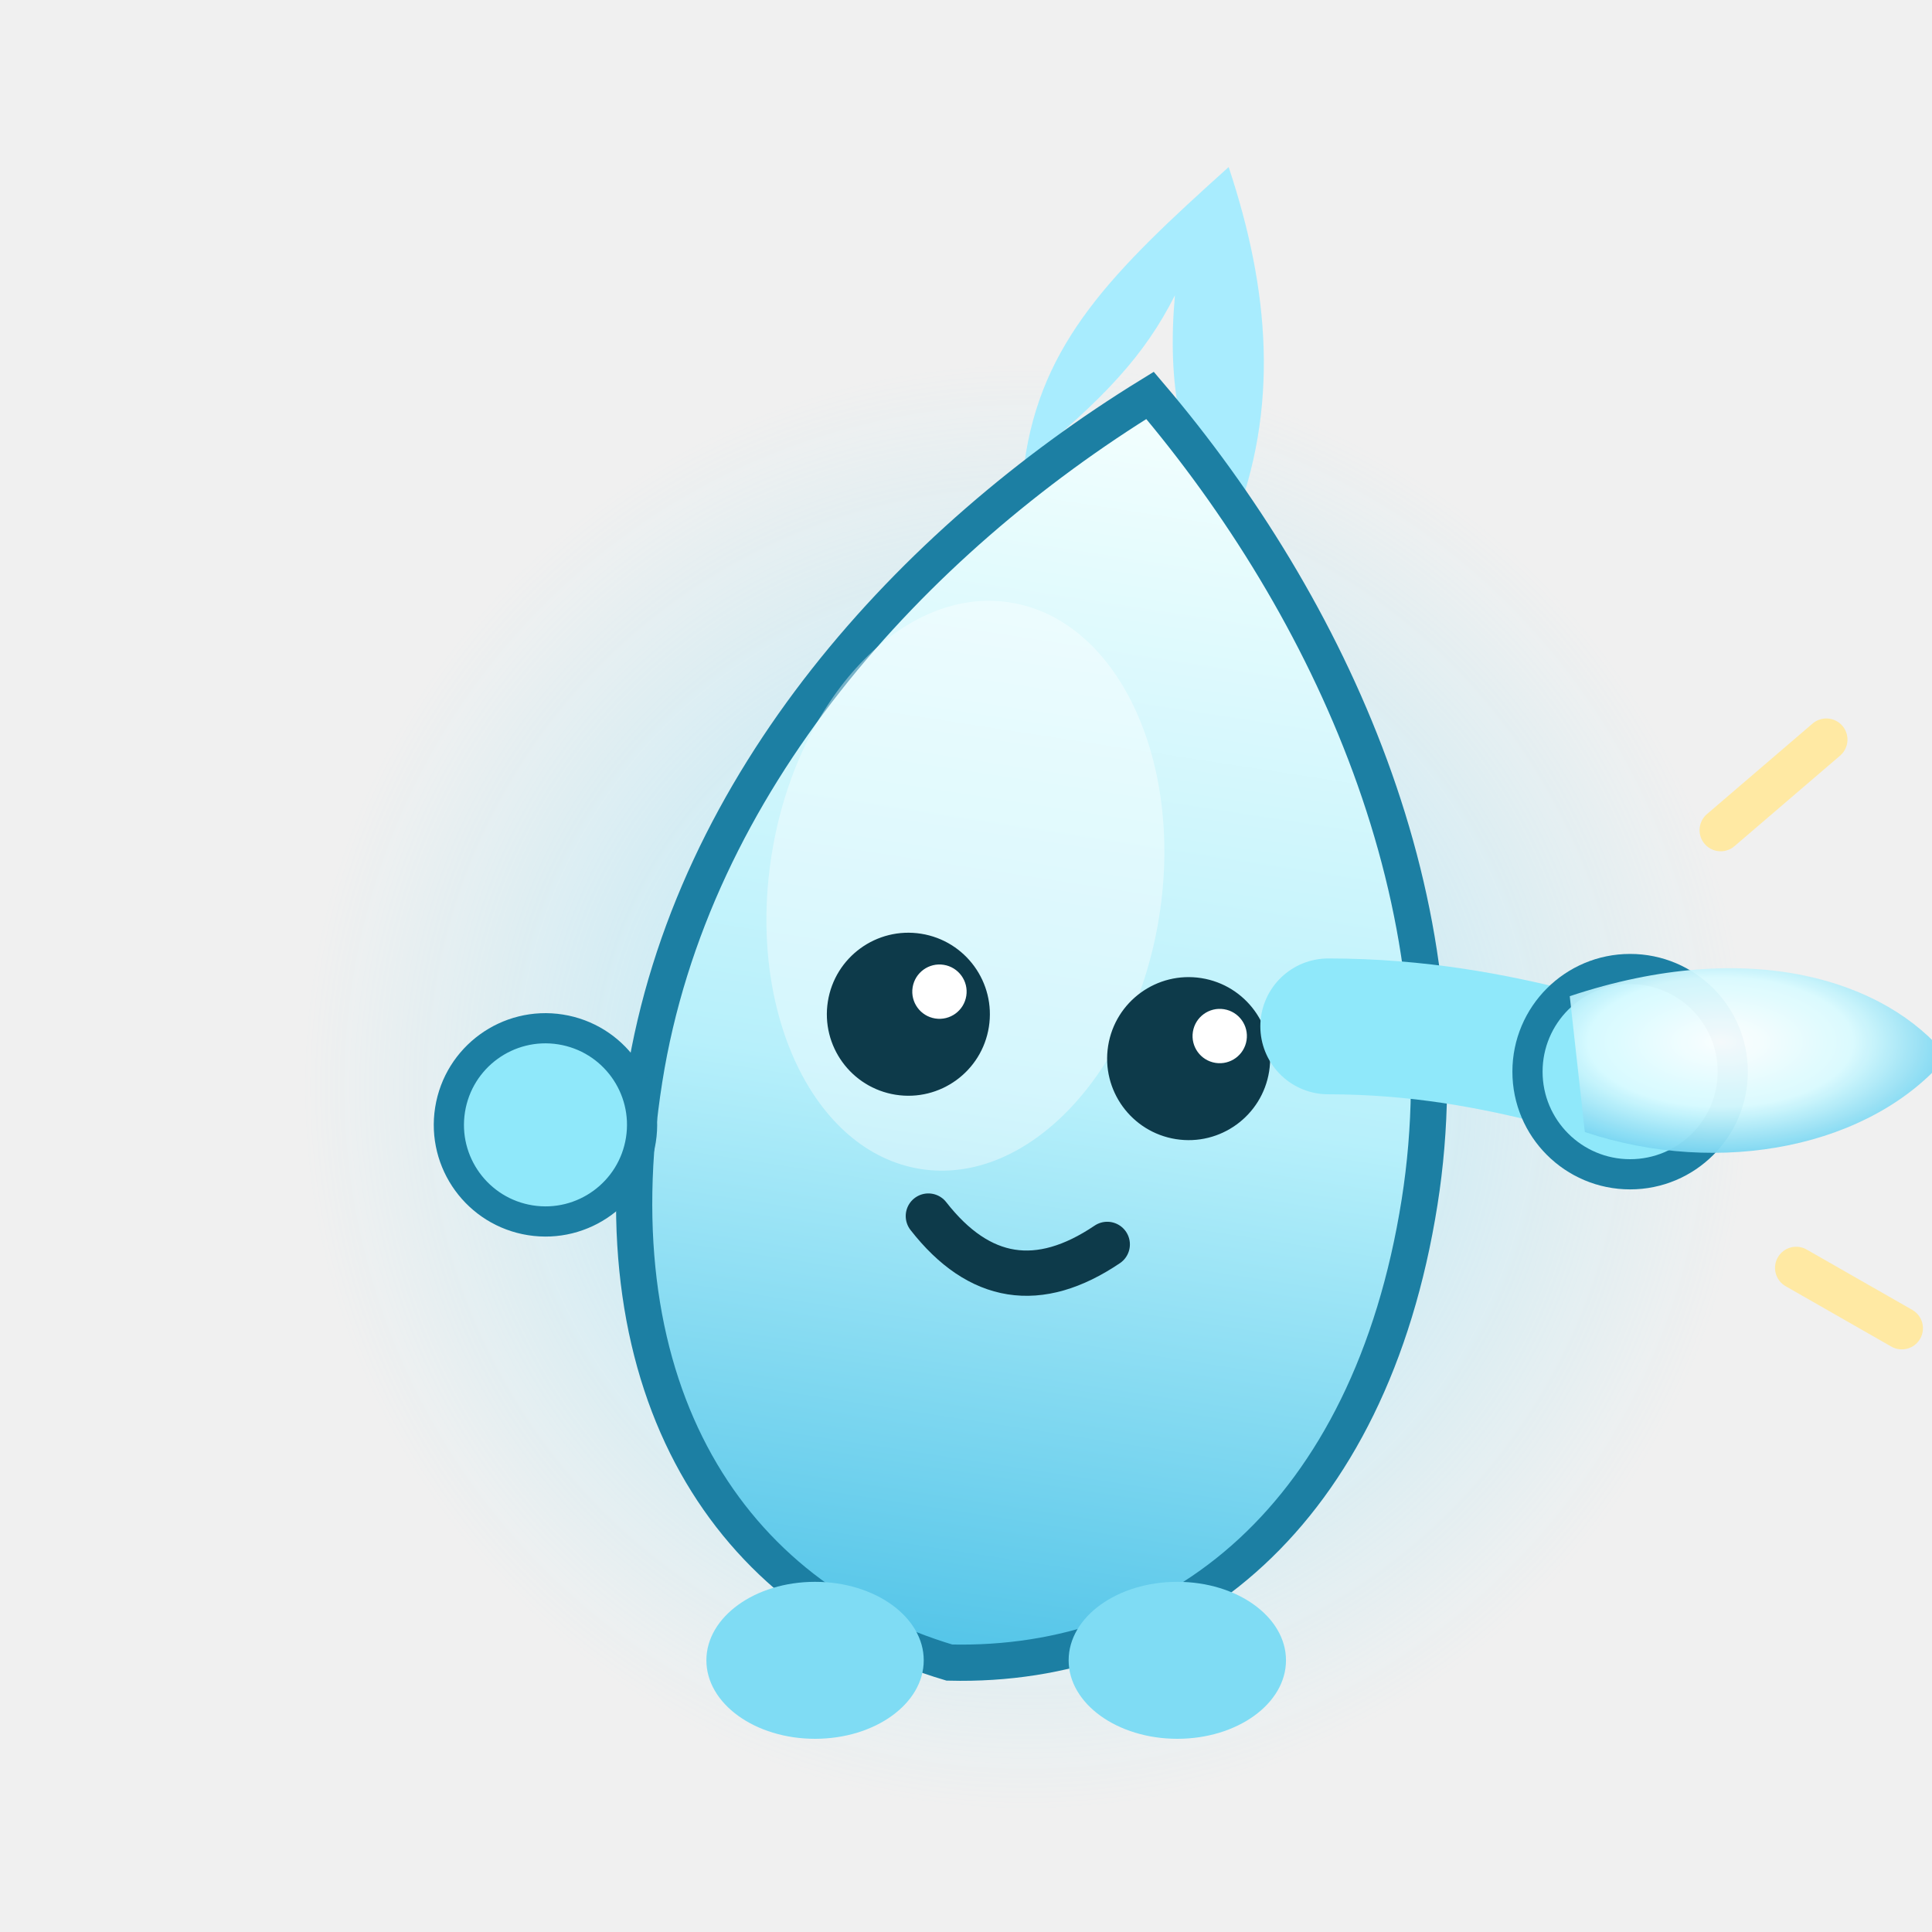
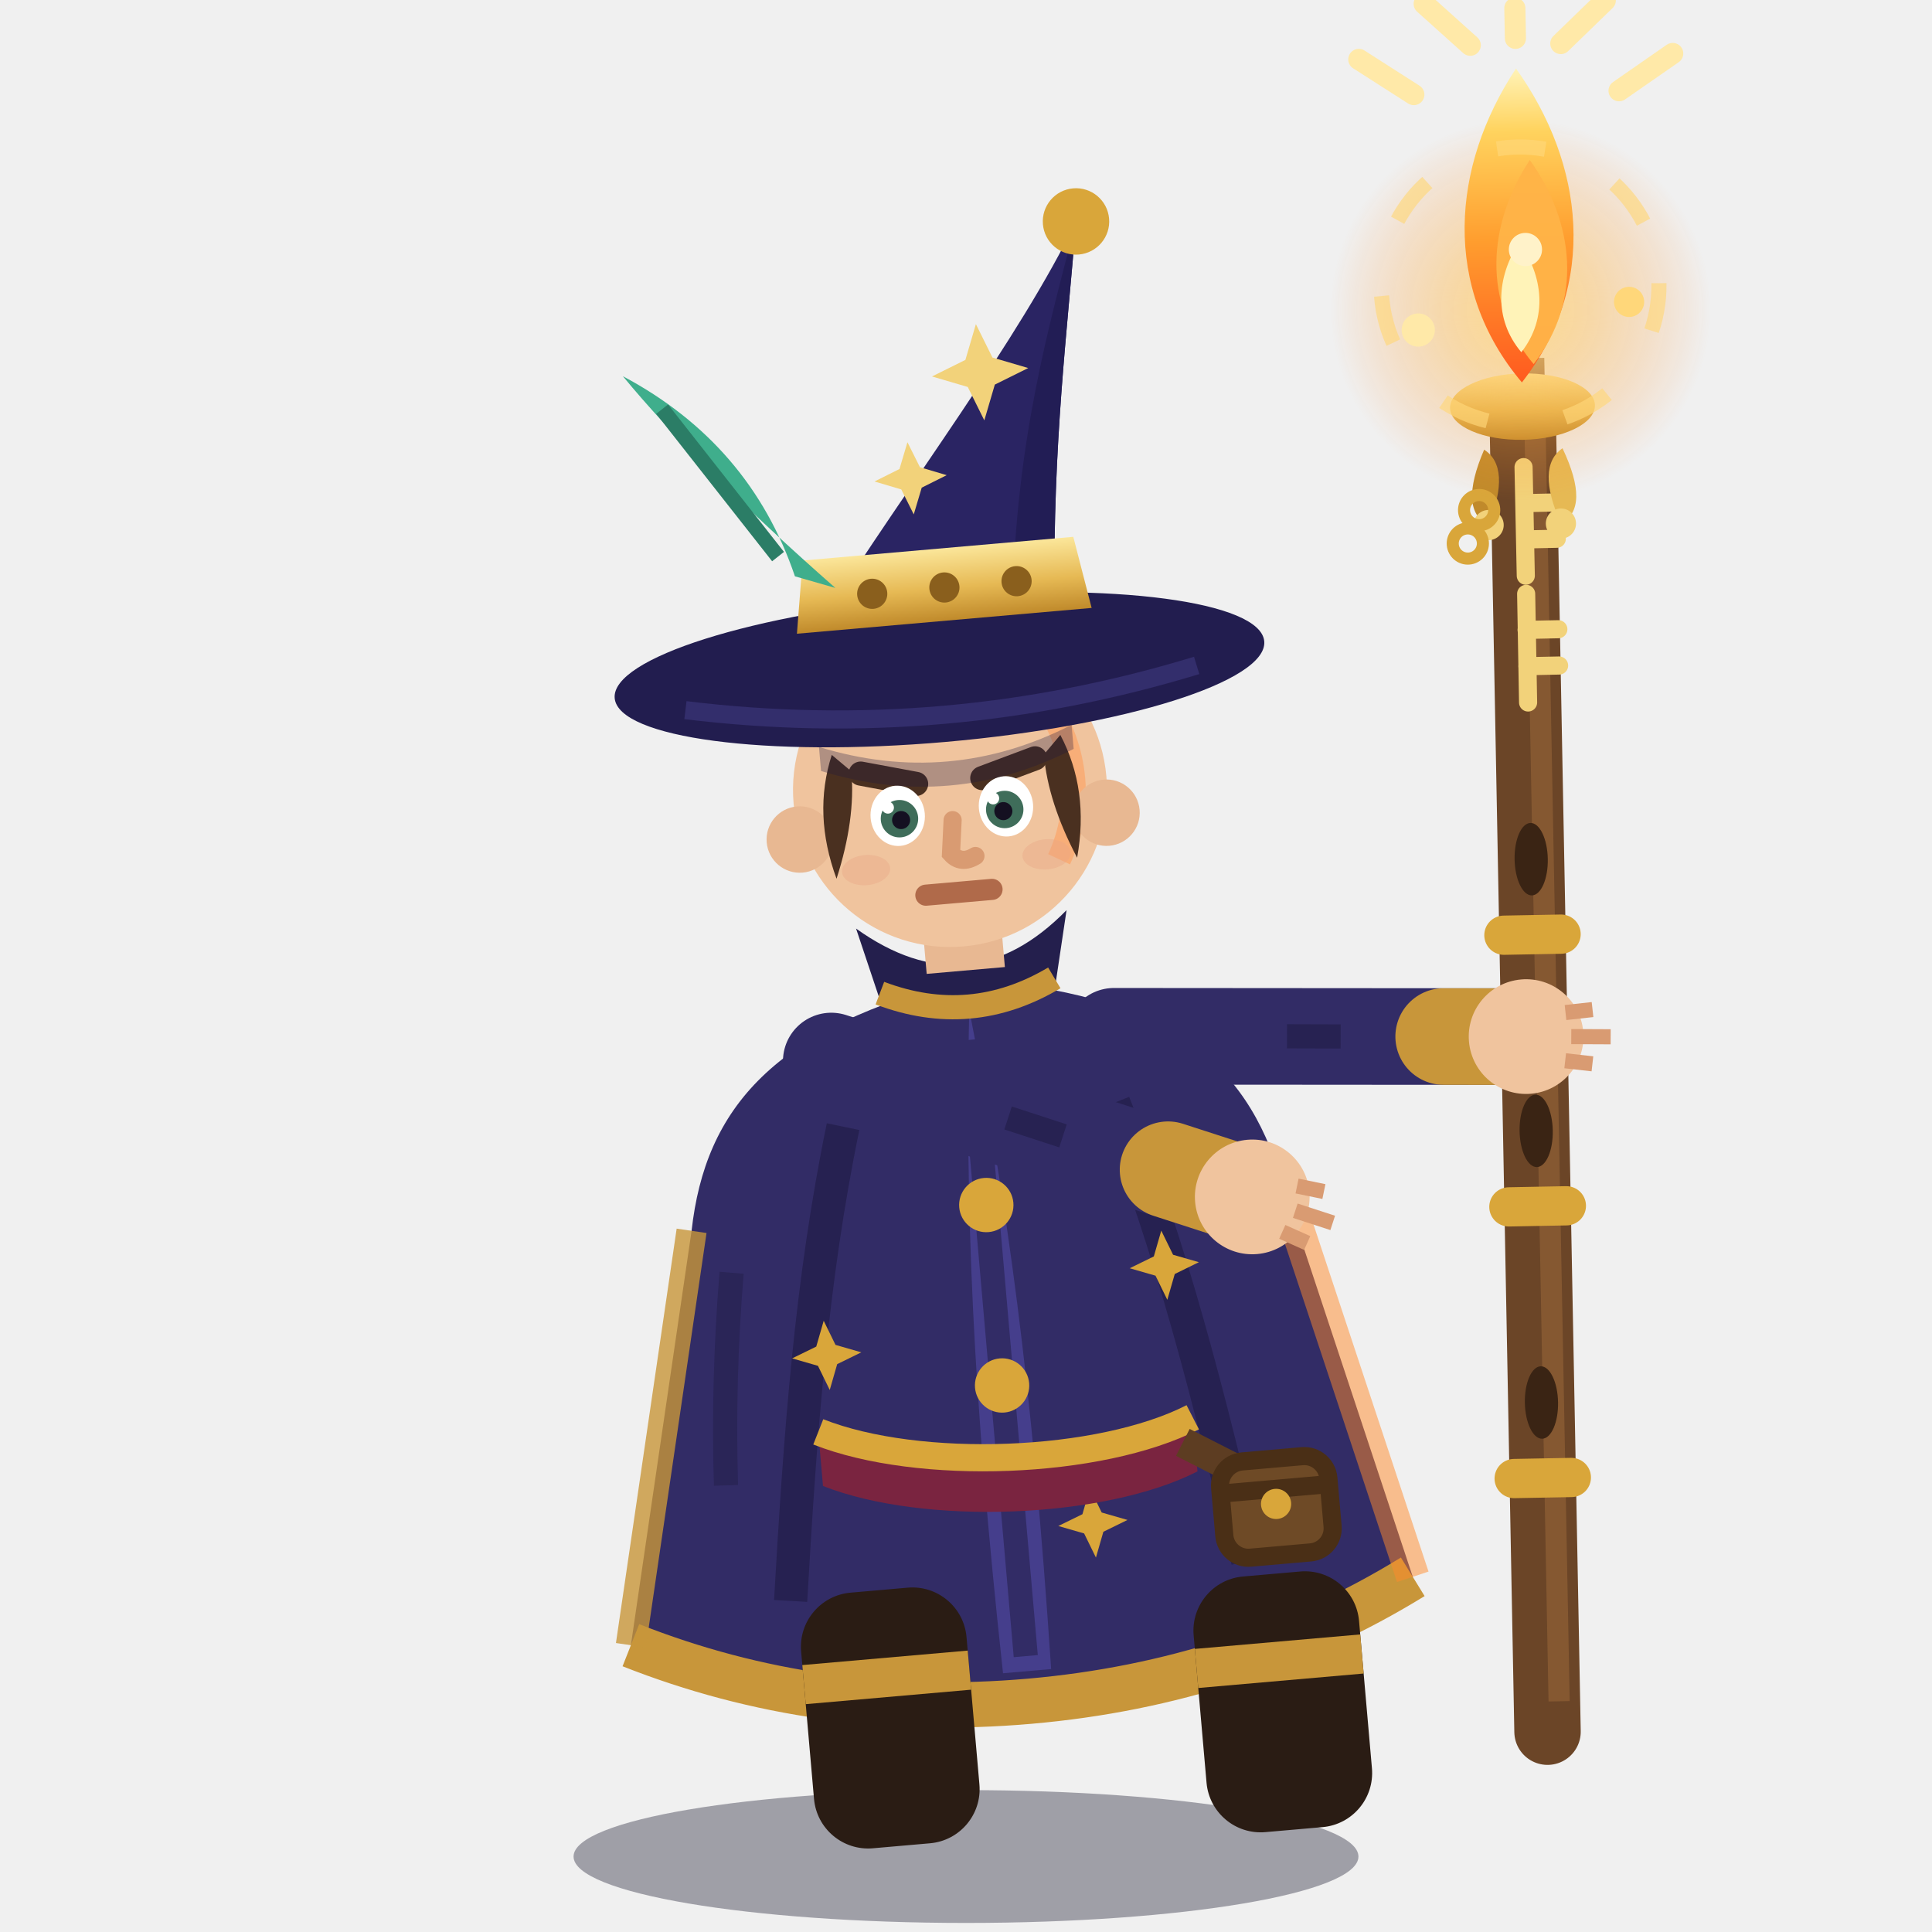
<svg xmlns="http://www.w3.org/2000/svg" viewBox="0 0 64 64">
  <defs>
-     <radialGradient id="glow" cx="0.5" cy="0.5" r="0.5">
-       <stop offset="0" stop-color="#d8fbff" stop-opacity="0.6" />
-       <stop offset="0.55" stop-color="#7fe3ff" stop-opacity="0.26" />
-       <stop offset="1" stop-color="#7fe3ff" stop-opacity="0" />
+     <radialGradient id="glowG">
+       <stop offset="0" stop-color="#ffdf8a" stop-opacity="0.85" />
+       <stop offset="0.5" stop-color="#ffb347" stop-opacity="0.35" />
+       <stop offset="1" stop-color="#ff8a2a" stop-opacity="0" />
    </radialGradient>
-     <linearGradient id="bodyG" x1="0" y1="0" x2="0" y2="1">
-       <stop offset="0" stop-color="#f4fffe" />
-       <stop offset="0.55" stop-color="#b7f0fb" />
-       <stop offset="1" stop-color="#52c4e8" />
+     <linearGradient id="flameG" x1="0" y1="1" x2="0" y2="0">
+       <stop offset="0" stop-color="#ff5a1f" />
+       <stop offset="0.45" stop-color="#ff9d2e" />
+       <stop offset="0.8" stop-color="#ffd35e" />
+       <stop offset="1" stop-color="#fff3b8" />
    </linearGradient>
-     <radialGradient id="punch" cx="0.4" cy="0.4" r="0.7">
-       <stop offset="0" stop-color="#ffffff" />
-       <stop offset="0.5" stop-color="#d9fbff" />
-       <stop offset="1" stop-color="#57c8ec" />
-     </radialGradient>
+     <linearGradient id="goldG" x1="0" y1="0" x2="0" y2="1">
+       <stop offset="0" stop-color="#fbe69a" />
+       <stop offset="0.55" stop-color="#e6b954" />
+       <stop offset="1" stop-color="#c08a2b" />
+     </linearGradient>
  </defs>
-   <circle cx="34" cy="36" r="24" fill="url(#glow)" />
-   <g transform="rotate(9 32 42) translate(1.5,0.5)">
-     <g transform="rotate(10 32 12)">
-       <path d="M32 4 C29.5 8.5 28 11.5 28.8 15.5 C30.6 12.6 31.4 10.8 31.7 8.6 C32.4 11.4 33.6 13.8 36 15.2 C36.2 11 34.6 7.4 32 4 Z" fill="#a5ecff" opacity="0.95" />
+   <ellipse cx="32" cy="61.5" rx="13" ry="2.2" fill="#0a0820" opacity="0.35" />
+   <g transform="rotate(-5 32 46) translate(1.2 0)">
+     <path d="M32 32.5 C25.5 33.5 23 36 22.2 40 L19 53.5 Q25 56.5 32 56.5 Q39 56.5 45 53.5 L41.8 40 C41 36 38.5 33.5 32 32.5 Z" fill="#322c66" />
+     <path d="M27.5 37 C26 42 25.2 47 24.4 52.5" stroke="#241f4d" stroke-width="1.1" fill="none" opacity="0.85" />
+     <path d="M36.5 37 C38 42 38.8 47 39.6 52.5" stroke="#241f4d" stroke-width="1.1" fill="none" opacity="0.85" />
+     <path d="M23.4 41.5 Q22.8 45 22.6 48.5" stroke="#241f4d" stroke-width="0.8" fill="none" opacity="0.6" />
+     <path d="M19 53.5 Q25 56.5 32 56.5 Q39 56.5 45 53.5" stroke="#c8963a" stroke-width="1.5" fill="none" />
+     <path d="M22.2 40 L19 53.5" stroke="#c8963a" stroke-width="1" fill="none" opacity="0.8" />
+     <path d="M41.8 40 L45 53.5" stroke="#ff8a2a" stroke-width="1.1" fill="none" opacity="0.5" />
+     <path d="M26.3 43.35 L26.62 44.18 L27.45 44.5 L26.62 44.82 L26.3 45.65 L25.98 44.82 L25.15 44.5 L25.98 44.18 Z" fill="#d9a63a" />
+     <path d="M37.7 41.35 L38.02 42.18 L38.85 42.5 L38.02 42.82 L37.7 43.65 L37.38 42.82 L36.55 42.5 L37.38 42.18 Z" fill="#d9a63a" />
+     <path d="M34.6 49.65 L34.92 50.48 L35.75 50.8 L34.92 51.12 L34.6 51.95 L34.28 51.12 L33.45 50.8 L34.28 50.48 Z" fill="#d9a63a" />
+     <path d="M32 33.5 C31.3 40 31 46 31.2 55.5 L32.8 55.5 C33 46 32.7 40 32 33.5 Z" fill="#453e8c" />
+     <line x1="32" y1="34.5" x2="32" y2="55" stroke="#322c66" stroke-width="0.8" />
+     <circle cx="32" cy="40" r="0.9" fill="#d9a63a" />
+     <circle cx="32" cy="46" r="0.9" fill="#d9a63a" />
+     <path d="M25.8 47 C29 48.6 35 48.9 38.2 47.6 L38.2 49.4 C35 50.7 29 50.4 25.8 48.8 Z" fill="#7a2440" />
+     <path d="M25.8 47 C29 48.6 35 48.9 38.2 47.6" stroke="#d9a63a" stroke-width="0.9" fill="none" />
+     <line x1="37.8" y1="48.4" x2="39.4" y2="49.4" stroke="#5d3d22" stroke-width="1" />
+     <rect x="38.9" y="49.2" width="3.6" height="3.2" rx="0.8" fill="#6e4a26" stroke="#4a2f16" stroke-width="0.6" />
+     <line x1="38.9" y1="50.2" x2="42.5" y2="50.2" stroke="#4a2f16" stroke-width="0.6" />
+     <circle cx="40.7" cy="50.7" r="0.5" fill="#d9a63a" />
+     <rect x="24.6" y="52.4" width="5.5" height="8.5" rx="1.8" fill="#2a1c14" />
+     <line x1="24.6" y1="55.3" x2="30.1" y2="55.3" stroke="#c8963a" stroke-width="1.3" />
+     <rect x="37.6" y="53" width="5.5" height="8.5" rx="1.8" fill="#2a1c14" />
+     <line x1="37.6" y1="55.9" x2="43.1" y2="55.9" stroke="#c8963a" stroke-width="1.3" />
+     <path d="M28.5 30.5 Q32 33.5 35.5 30.5 L34.9 33 Q32 34.5 29.1 33 Z" fill="#241f4d" />
+     <path d="M29.1 32.7 Q32 34.1 34.9 32.7" stroke="#c8963a" stroke-width="0.8" fill="none" />
+     <rect x="30.7" y="29.6" width="2.6" height="2.6" fill="#e8b892" />
+     <circle cx="32" cy="26.2" r="5.2" fill="#f0c49e" />
+     <path d="M35.4 23.6 A5.2 5.2 0 0 1 35.4 28.8" stroke="#ff9d5a" stroke-width="0.8" fill="none" opacity="0.55" />
+     <circle cx="26.9" cy="27.4" r="1.1" fill="#e8b892" />
+     <circle cx="37.1" cy="27.4" r="1.1" fill="#e8b892" />
+     <path d="M28.2 24.7 Q27.4 26.6 28 28.8 Q28.8 26.9 28.8 25.3 Z" fill="#4a3020" />
+     <path d="M35.8 24.7 Q36.6 26.6 36 28.8 Q35.2 26.9 35.2 25.3 Z" fill="#4a3020" />
+     <path d="M29.1 25.4 L30.9 25.9" stroke="#4a3020" stroke-width="0.8" fill="none" stroke-linecap="round" />
+     <path d="M34.9 25.4 L33.1 25.9" stroke="#4a3020" stroke-width="0.8" fill="none" stroke-linecap="round" />
+     <ellipse cx="30.2" cy="26.9" rx="0.9" ry="1" fill="#ffffff" />
+     <ellipse cx="33.8" cy="26.9" rx="0.9" ry="1" fill="#ffffff" />
+     <circle cx="30.25" cy="27" r="0.62" fill="#3f6d5a" />
+     <circle cx="33.75" cy="27" r="0.62" fill="#3f6d5a" />
+     <circle cx="30.3" cy="27.05" r="0.3" fill="#141021" />
+     <circle cx="33.7" cy="27.05" r="0.3" fill="#141021" />
+     <circle cx="29.9" cy="26.6" r="0.2" fill="#ffffff" />
+     <circle cx="33.4" cy="26.6" r="0.2" fill="#ffffff" />
+     <path d="M32 27.2 L31.85 28.3 Q32.15 28.7 32.65 28.45" stroke="#d99b72" stroke-width="0.6" fill="none" stroke-linecap="round" />
+     <path d="M30.9 29.6 L33.1 29.6" stroke="#b06a4a" stroke-width="0.7" fill="none" stroke-linecap="round" />
+     <ellipse cx="29" cy="28.6" rx="0.8" ry="0.5" fill="#e8a585" opacity="0.4" />
+     <ellipse cx="35" cy="28.6" rx="0.8" ry="0.5" fill="#e8a585" opacity="0.4" />
+     <path d="M27.8 24.4 Q32 26.1 36.2 24.4 L36.2 25.2 Q32 26.9 27.8 25.2 Z" fill="#1a1540" opacity="0.3" />
+     <ellipse cx="32" cy="22.2" rx="10.8" ry="2.4" fill="#221d4f" />
+     <path d="M23.5 22.8 Q32 24.6 40.5 22.8" stroke="#3a3478" stroke-width="0.6" fill="none" opacity="0.7" />
+     <path d="M37.8 7.8 C35.6 11.5 31.5 16 28.3 20.2 L36 20.2 C36.4 15 37.2 11.4 37.8 7.8 Z" fill="#2a2463" />
+     <path d="M37.8 7.8 C37.2 11.4 36.4 15 36 20.2 L34.6 20.2 C35.2 14.8 36.6 11.2 37.8 7.8 Z" fill="#221d55" />
+     <path d="M27.8 18.2 L36.8 18.2 L37.2 20.6 L27.4 20.6 Z" fill="url(#goldG)" />
+     <circle cx="30" cy="19.5" r="0.5" fill="#8a5f1d" />
+     <circle cx="32.4" cy="19.5" r="0.5" fill="#8a5f1d" />
+     <circle cx="34.8" cy="19.5" r="0.5" fill="#8a5f1d" />
+     <path d="M34.2 10.9 L34.65 12.05 L35.8 12.5 L34.65 12.95 L34.2 14.1 L33.75 12.95 L32.6 12.5 L33.75 12.05 Z" fill="#f2d27a" />
+     <path d="M31.6 14.6 L31.94 15.46 L32.8 15.8 L31.94 16.14 L31.6 17 L31.26 16.14 L30.4 15.8 L31.26 15.46 Z" fill="#f2d27a" />
+     <path d="M28.8 19.2 Q24.6 14.8 22.4 11.6 Q26.4 14.2 27.5 18.7 Z" fill="#3fae8c" />
+     <line x1="27" y1="18" x2="23.6" y2="12.8" stroke="#2b7d66" stroke-width="0.5" />
+     <circle cx="37.8" cy="7.8" r="1.1" fill="#d9a63a" />
+     <line x1="27.3" y1="34.8" x2="40.8" y2="40.5" stroke="#322c66" stroke-width="3.2" stroke-linecap="round" />
+     <line x1="32.97" y1="37.19" x2="34.73" y2="37.94" stroke="#241f4d" stroke-width="0.8" opacity="0.8" />
+     <line x1="38.1" y1="39.36" x2="39.99" y2="40.16" stroke="#c8963a" stroke-width="3.2" stroke-linecap="round" />
+     <circle cx="40.8" cy="40.5" r="1.9" fill="#f0c49e" />
+     <path d="M41.69 41.74 L42.48 42.18 M42.18 41.08 L43.38 41.59 M42.31 40.27 L43.18 40.53" stroke="#d99b72" stroke-width="0.5" fill="none" />
+     <line x1="49" y1="59" x2="52" y2="15.2" stroke="#6b4527" stroke-width="2.2" stroke-linecap="round" />
+     <line x1="49.47" y1="58.03" x2="52.51" y2="13.63" stroke="#8a5c33" stroke-width="0.7" opacity="0.85" />
+     <path d="M51.62 20.79 L51.86 17.2 M51.7 19.59 L52.75 19.66 M51.78 18.39 L52.83 18.46" stroke="#f2d27a" stroke-width="0.6" fill="none" stroke-linecap="round" />
+     <path d="M51.33 24.98 L51.58 21.39 M51.41 23.78 L52.46 23.85 M51.49 22.58 L52.54 22.65" stroke="#f2d27a" stroke-width="0.6" fill="none" stroke-linecap="round" />
+     <line x1="49.86" y1="32.59" x2="51.75" y2="32.72" stroke="#d9a63a" stroke-width="1.3" stroke-linecap="round" />
+     <line x1="49.24" y1="41.57" x2="51.14" y2="41.7" stroke="#d9a63a" stroke-width="1.3" stroke-linecap="round" />
+     <line x1="48.63" y1="50.55" x2="50.52" y2="50.68" stroke="#d9a63a" stroke-width="1.3" stroke-linecap="round" />
+     <ellipse cx="50.98" cy="30.16" rx="0.55" ry="1.2" transform="rotate(3.92 50.98 30.16)" fill="#3a2414" />
+     <ellipse cx="50.36" cy="39.14" rx="0.55" ry="1.2" transform="rotate(3.92 50.36 39.14)" fill="#3a2414" />
+     <ellipse cx="49.75" cy="48.12" rx="0.55" ry="1.2" transform="rotate(3.92 49.75 48.12)" fill="#3a2414" />
+     <ellipse cx="52" cy="15.2" rx="2.4" ry="1.1" transform="rotate(3.92 52 15.2)" fill="url(#goldG)" />
+     <path d="M53.2 16.69 Q53.96 18.74 52.93 19.17 Q52.26 17.22 53.2 16.69 Z" fill="#e6b954" />
+     <path d="M50.61 16.51 Q49.57 18.44 50.54 19.01 Q51.46 17.17 50.61 16.51 Z" fill="#c08a2b" />
+     <circle cx="52.93" cy="19.17" r="0.5" fill="#f2d27a" />
+     <circle cx="50.54" cy="19.01" r="0.5" fill="#f2d27a" />
+     <circle cx="50.27" cy="18.49" r="0.5" fill="none" stroke="#d9a63a" stroke-width="0.4" />
+     <circle cx="49.8" cy="19.56" r="0.5" fill="none" stroke="#d9a63a" stroke-width="0.4" />
+     <line x1="36.7" y1="34.8" x2="50.3" y2="36" stroke="#322c66" stroke-width="3.2" stroke-linecap="round" />
+     <line x1="42.41" y1="35.3" x2="44.18" y2="35.46" stroke="#241f4d" stroke-width="0.8" opacity="0.8" />
+     <line x1="47.58" y1="35.76" x2="49.48" y2="35.93" stroke="#c8963a" stroke-width="3.2" stroke-linecap="round" />
+     <circle cx="50.3" cy="36" r="1.9" fill="#f0c49e" />
+     <path d="M51.52 36.91 L52.41 37.09 M51.79 36.13 L53.09 36.25 M51.67 35.32 L52.57 35.3" stroke="#d99b72" stroke-width="0.5" fill="none" />
+     <g transform="translate(52.05 14.4) rotate(3.92)">
+       <circle cx="0" cy="-2.4" r="6.3" fill="url(#glowG)" />
+       <path d="M-1.5 -11.2 L-3 -12.6" stroke="#ffe9a8" stroke-width="0.7" stroke-linecap="round" fill="none" />
+       <path d="M1.5 -11.2 L3 -12.6" stroke="#ffe9a8" stroke-width="0.7" stroke-linecap="round" fill="none" />
+       <path d="M0 -11.4 L0 -12.4" stroke="#ffe9a8" stroke-width="0.7" stroke-linecap="round" fill="none" />
+       <path d="M-3.4 -9.6 L-5.2 -10.8" stroke="#ffe9a8" stroke-width="0.7" stroke-linecap="round" fill="none" />
+       <path d="M3.4 -9.6 L5.2 -10.8" stroke="#ffe9a8" stroke-width="0.7" stroke-linecap="round" fill="none" />
+       <path d="M0 0 C-2.6 -3.2 -2.2 -7.2 0 -10.4 C2.2 -7.2 2.6 -3.2 0 0 Z" fill="url(#flameG)" />
+       <path d="M0 0 C-1.69 -2.08 -1.43 -4.68 0 -6.76 C1.43 -4.68 1.69 -2.08 0 0 Z" transform="translate(0.4 -0.6)" fill="#ffb347" opacity="0.95" />
+       <path d="M0 0 C-0.91 -1.12 -0.77 -2.52 0 -3.64 C0.77 -2.52 0.91 -1.12 0 0 Z" transform="translate(0 -1)" fill="#fff3b8" />
+       <circle cx="0" cy="-3.2" r="4.6" fill="none" stroke="#ffd77a" stroke-width="0.5" stroke-dasharray="1.6 2.6" opacity="0.65" />
+       <circle cx="-3.4" cy="-1.8" r="0.55" fill="#ffe9a8" />
+       <circle cx="3.6" cy="-2.6" r="0.5" fill="#ffd77a" />
+       <circle cx="0.2" cy="-4.4" r="0.55" fill="#fff2c9" />
    </g>
-     <path d="M32 12 C25 18 19 27 19 37 C19 47.5 24.5 53.5 32 54.5 C39.5 53.5 45 47.5 45 37 C45 27 39 18 32 12 Z" fill="url(#bodyG)" stroke="#1c7fa3" stroke-width="1.2" />
-     <ellipse cx="28.5" cy="29" rx="6.5" ry="9.5" fill="#ffffff" opacity="0.4" />
-     <circle cx="16" cy="39" r="3.2" fill="#8fe8fa" stroke="#1c7fa3" stroke-width="1" />
-     <circle cx="27.3" cy="33.5" r="2.7" fill="#0d3a4a" />
-     <circle cx="36.7" cy="33.5" r="2.7" fill="#0d3a4a" />
-     <circle cx="28.2" cy="32.6" r="0.9" fill="#ffffff" />
-     <circle cx="37.6" cy="32.6" r="0.9" fill="#ffffff" />
-     <path d="M29 40 Q32 42.8 35 40" stroke="#0d3a4a" stroke-width="1.5" fill="none" stroke-linecap="round" />
-   </g>
-   <ellipse cx="27" cy="55" rx="3.6" ry="2.6" fill="#7fdcf4" />
-   <ellipse cx="39" cy="55" rx="3.6" ry="2.6" fill="#7fdcf4" />
-   <path d="M44 34 C47 34 49.5 34.5 51.5 35" stroke="#8fe8fa" stroke-width="4.5" fill="none" stroke-linecap="round" />
-   <circle cx="54" cy="35.5" r="3.4" fill="#8fe8fa" stroke="#1c7fa3" stroke-width="1" />
-   <path d="M52 33 C58 31 62.5 32.5 64.5 35 C62 38 57 39 52.5 37.5 Z" fill="url(#punch)" opacity="0.95" />
-   <g stroke="#ffe9a3" stroke-width="1.4" stroke-linecap="round">
-     <path d="M57 27.5 l3.5 -3" />
-     <path d="M59.5 42 l3.5 2" />
  </g>
</svg>
